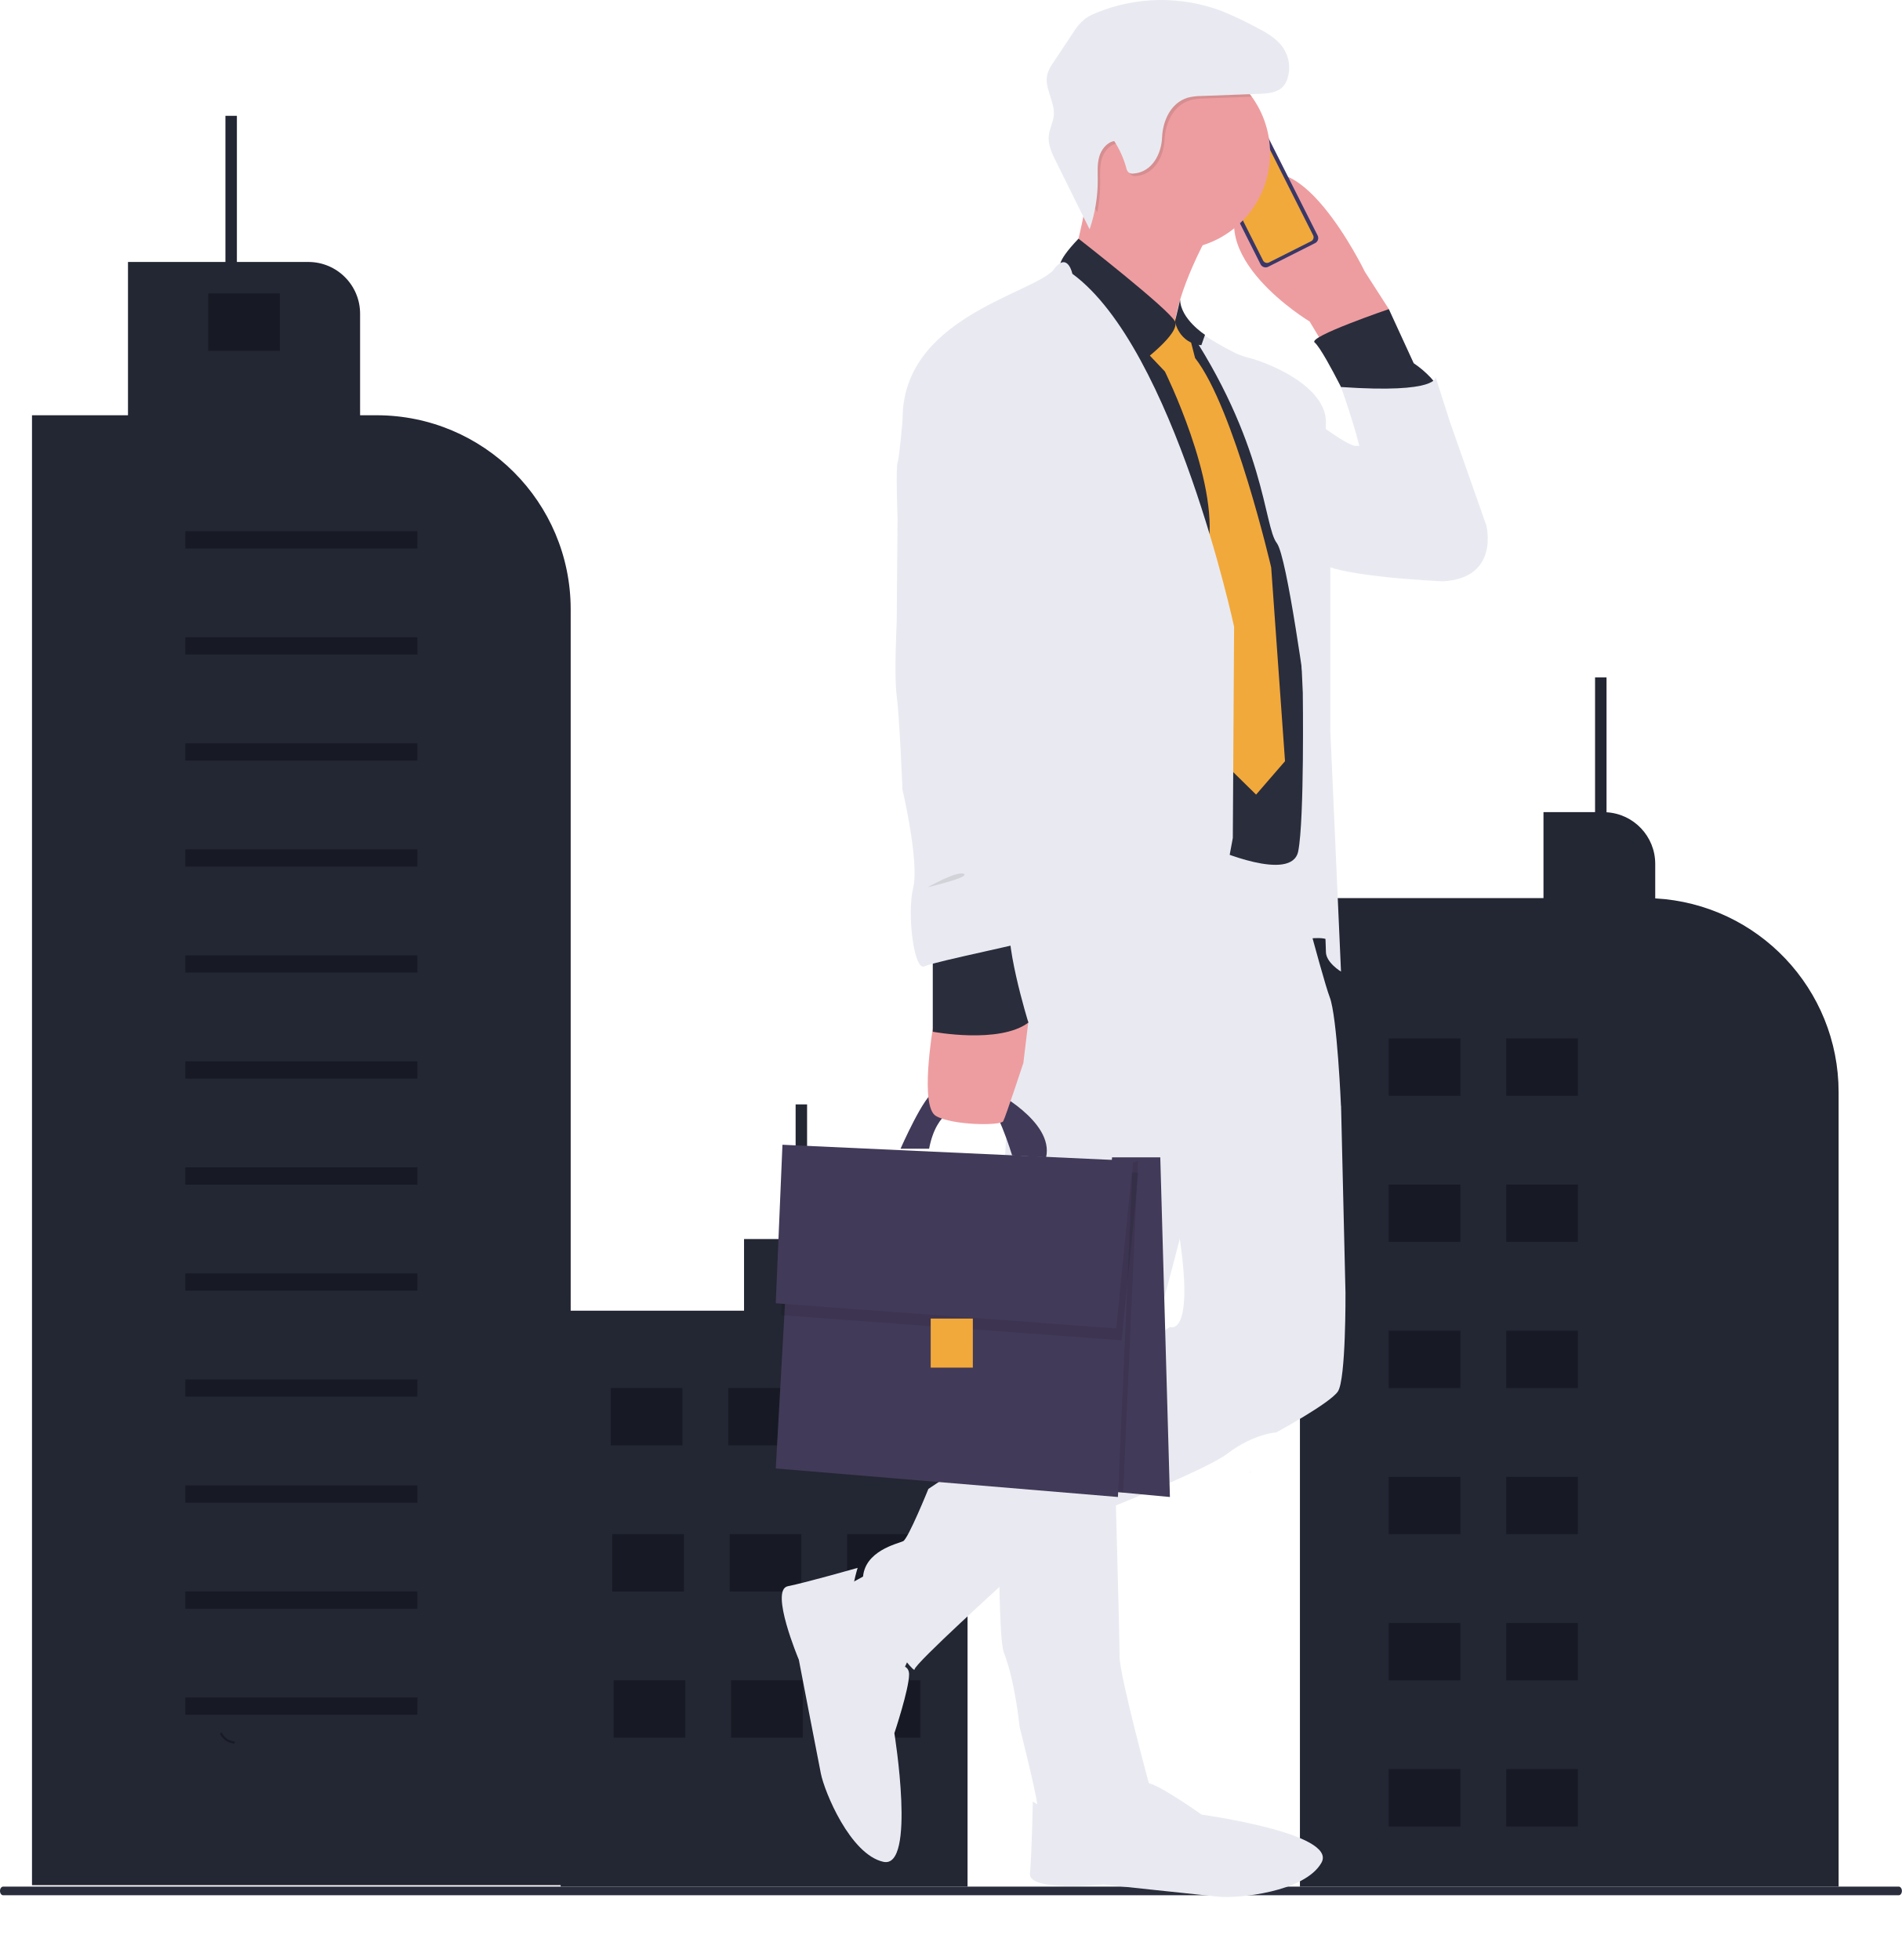
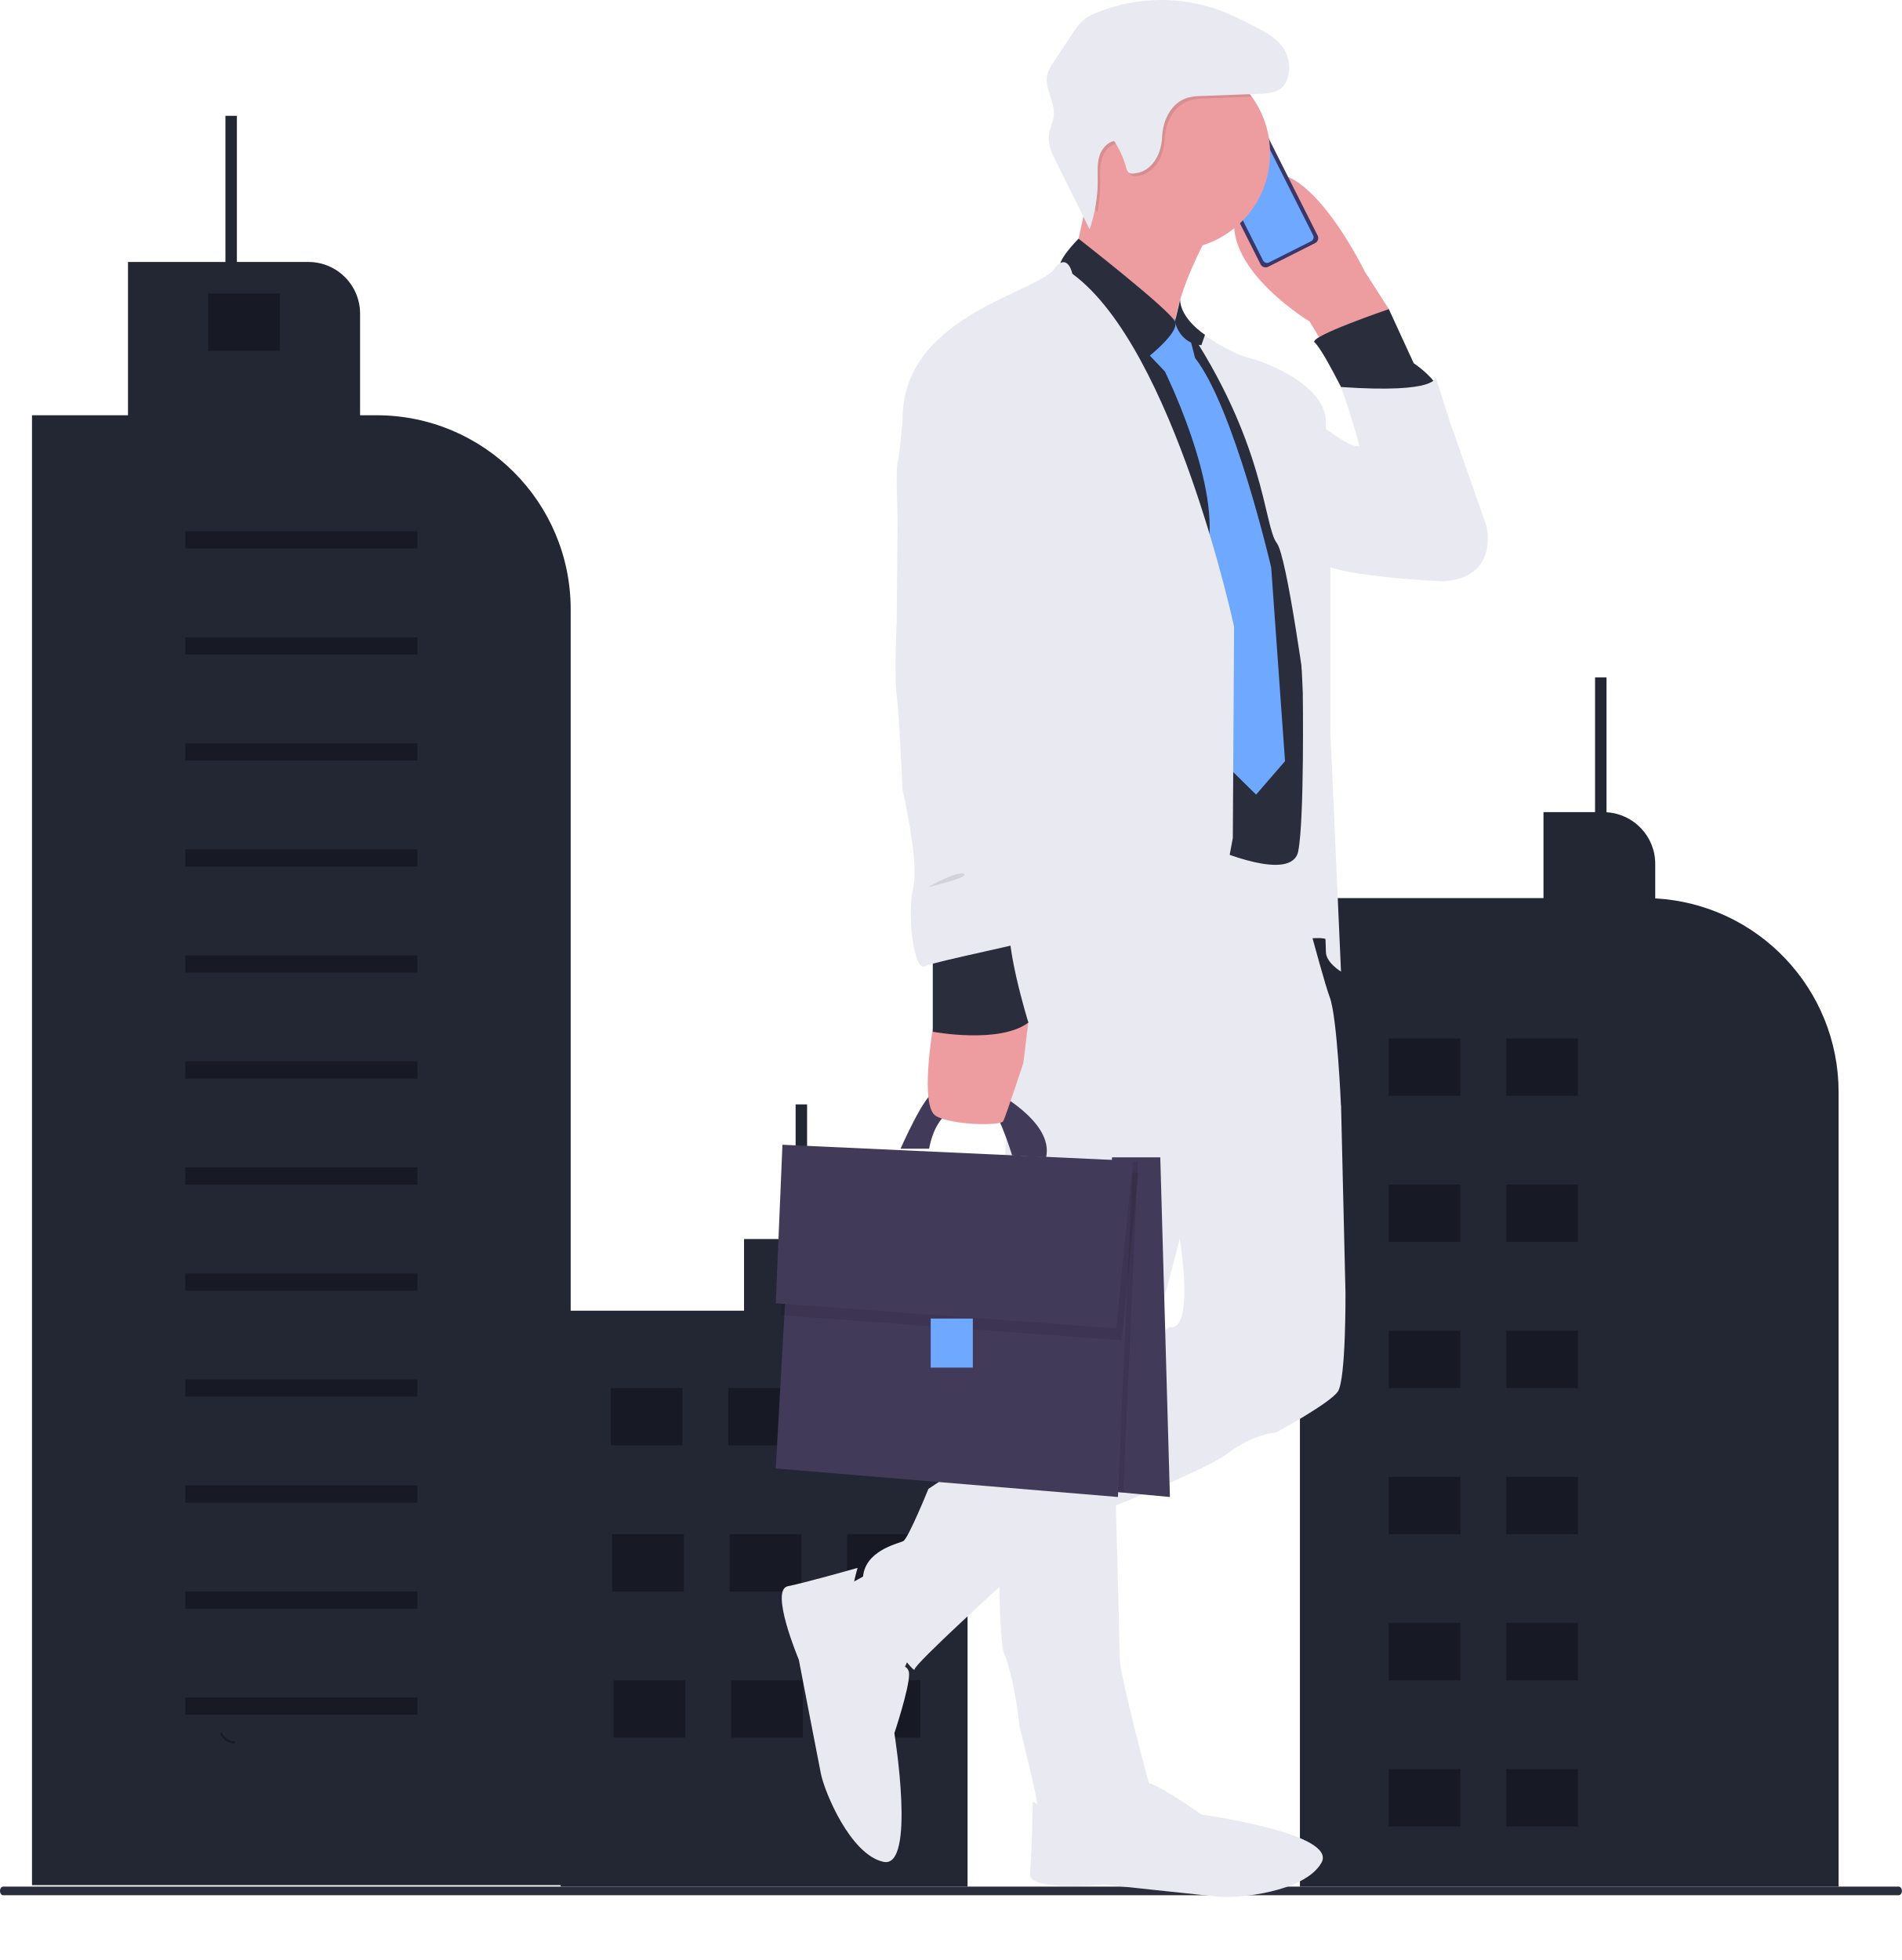
<svg xmlns="http://www.w3.org/2000/svg" width="755.916" height="779.013" viewBox="0 0 755.916 779.013">
  <g transform="translate(-510.674 -142.449)">
    <path d="M424.736,259.7h-6.555V219.34a20.566,20.566,0,0,0-20.566-20.566h-28.4V140.692h-4.555v58.081H325.934V259.7H287.783V843.93h214.1V336.852A77.15,77.15,0,0,0,424.736,259.7Z" transform="translate(235.61 47.795)" fill="#232633" />
    <path d="M595.238,567.689h-5.654v-7.9a20.551,20.551,0,0,0-19.36-20.506V485.692h-4.555v53.526h-20.5v28.471H472.283V796.6H634V606.45A38.761,38.761,0,0,0,595.238,567.689Z" transform="translate(261.227 95.697)" fill="#232633" />
    <path d="M871.5,424.506V410.784a20.549,20.549,0,0,0-19.36-20.506V336.692h-4.555v53.526h-20.5v34.165h-96.8v392.9h214.1V501.533A77.147,77.147,0,0,0,871.5,424.506Z" transform="translate(297.049 75.01)" fill="#232633" />
    <rect width="28.471" height="22.777" transform="translate(1062.636 555.195)" fill="#171A24" />
    <rect width="28.471" height="22.777" transform="translate(1109.329 555.195)" fill="#171A24" />
    <rect width="28.471" height="22.777" transform="translate(1062.636 613.277)" fill="#171A24" />
    <rect width="28.471" height="22.777" transform="translate(1109.329 613.277)" fill="#171A24" />
    <rect width="28.471" height="22.777" transform="translate(1062.636 671.357)" fill="#171A24" />
    <rect width="28.471" height="22.777" transform="translate(1109.329 671.357)" fill="#171A24" />
    <rect width="28.471" height="22.777" transform="translate(1062.636 729.439)" fill="#171A24" />
    <rect width="28.471" height="22.777" transform="translate(1109.329 729.439)" fill="#171A24" />
    <rect width="28.471" height="22.777" transform="translate(1062.636 787.52)" fill="#171A24" />
    <rect width="28.471" height="22.777" transform="translate(1109.329 787.52)" fill="#171A24" />
    <rect width="28.471" height="22.777" transform="translate(1062.636 845.602)" fill="#171A24" />
    <rect width="28.471" height="22.777" transform="translate(1109.329 845.602)" fill="#171A24" />
    <rect width="92.246" height="6.833" transform="translate(584.321 353.619)" fill="#171A24" />
    <rect width="92.246" height="6.833" transform="translate(584.321 395.758)" fill="#171A24" />
    <rect width="92.246" height="6.833" transform="translate(584.321 437.895)" fill="#171A24" />
    <rect width="92.246" height="6.833" transform="translate(584.321 480.031)" fill="#171A24" />
    <rect width="92.246" height="6.833" transform="translate(584.321 522.17)" fill="#171A24" />
    <rect width="92.246" height="6.833" transform="translate(584.321 564.307)" fill="#171A24" />
    <rect width="92.246" height="6.833" transform="translate(584.321 606.443)" fill="#171A24" />
    <rect width="92.246" height="6.833" transform="translate(584.321 648.582)" fill="#171A24" />
    <rect width="92.246" height="6.833" transform="translate(584.321 690.719)" fill="#171A24" />
    <rect width="92.246" height="6.833" transform="translate(584.321 732.855)" fill="#171A24" />
    <rect width="92.246" height="6.833" transform="translate(584.321 774.994)" fill="#171A24" />
    <rect width="92.246" height="6.833" transform="translate(584.321 817.131)" fill="#171A24" />
    <rect width="28.471" height="22.777" transform="translate(753.44 694.135)" fill="#171A24" />
    <rect width="28.471" height="22.777" transform="translate(800.132 694.135)" fill="#171A24" />
    <rect width="28.471" height="22.777" transform="translate(846.825 694.135)" fill="#171A24" />
    <rect width="28.471" height="22.777" transform="translate(754.009 752.217)" fill="#171A24" />
    <rect width="28.471" height="22.777" transform="translate(800.702 752.217)" fill="#171A24" />
    <rect width="28.471" height="22.777" transform="translate(847.395 752.217)" fill="#171A24" />
    <rect width="28.471" height="22.777" transform="translate(754.579 810.297)" fill="#171A24" />
    <rect width="28.471" height="22.777" transform="translate(801.271 810.297)" fill="#171A24" />
    <rect width="28.471" height="22.777" transform="translate(847.964 810.297)" fill="#171A24" />
    <rect width="28.471" height="22.777" transform="translate(593.432 259.096)" fill="#171A24" />
    <path d="M354.189,705.182a6.133,6.133,0,0,0,4.818,3.264c.518.051.37.846-.145.8a6.873,6.873,0,0,1-5.338-3.6.418.418,0,0,1,.1-.563A.407.407,0,0,1,354.189,705.182Z" transform="translate(244.729 126.15)" fill="#171A24" />
    <path d="M804.695,734.2a20.882,20.882,0,0,0,14.691-3.986c.418-.311.878.354.456.664a21.719,21.719,0,0,1-15.291,4.119C804.033,734.937,804.18,734.142,804.695,734.2Z" transform="translate(307.316 129.637)" fill="#171A24" />
    <path d="M712.844,614.281a.443.443,0,0,0,.2-.356c-.059.052-.114.107-.178.158C712.862,614.151,712.86,614.213,712.844,614.281Z" transform="translate(294.628 113.502)" fill="#CFD2E0" />
    <path d="M623.3,478.869l-5.078,2.6a.2.2,0,0,1-.186-.362l5.078-2.6a.2.2,0,0,1,.186.362Z" transform="translate(281.451 94.697)" fill="#171A24" />
    <ellipse cx="0.163" cy="0.163" rx="0.163" ry="0.163" transform="translate(905.293 572.814)" fill="#171A24" />
    <path d="M255.615,690.439c0,.945.556,1.714,1.246,1.717h753.417c.692,0,1.253-.769,1.253-1.717s-.561-1.717-1.253-1.717H256.868c-.69,0-1.251.761-1.253,1.707Z" transform="translate(255.059 203.572)" fill="#2A2D3C" />
    <path d="M516.68,151.15c-19.5,39.55-7.39,47.82-5.46,48.84-4.13-1.92-57.81-27.14-50.75-33.54,4.59-4.17,8.52-22.31,10.83-35.31,1.37-7.76,2.17-13.69,2.17-13.69l56.33,10.33A265.57,265.57,0,0,0,516.68,151.15Z" transform="translate(471.36 89.988)" fill="#ed9da0" />
    <path d="M796.088,574.691l-8.762,18.986-16.065-1.46-10.222-33.591,16.064-8.762Z" transform="translate(171.22 1435.657) rotate(-73)" fill="#E9EAF1" />
    <path d="M945.163,712.274s8.763-2.921,8.763,2.921-5.842,23.368-5.842,23.368,8.763,54.038-4.381,51.117-23.367-27.749-24.828-35.051-8.763-45.275-8.763-45.275-11.684-27.749-4.381-29.21,27.749-7.3,27.749-7.3S921.8,709.353,945.163,712.274Z" transform="translate(4.793 1554.406) rotate(-73)" fill="#E9EAF1" />
    <path d="M796.088,574.691l-8.762,18.986-16.065-1.46-10.222-33.591,16.064-8.762Z" transform="translate(80.278 217.195)" fill="#E9EAF1" />
    <path d="M945.163,712.274s8.763-2.921,8.763,2.921-5.842,23.368-5.842,23.368,8.763,54.038-4.381,51.117-23.367-27.749-24.828-35.051-8.763-45.275-8.763-45.275-11.684-27.749-4.381-29.21,27.749-7.3,27.749-7.3S921.8,709.353,945.163,712.274Z" transform="translate(-81.94 92.76)" fill="#E9EAF1" />
    <path d="M591.3,175.28l-.34.45-1.16,1.55L567.55,193l-4.72-7.76-3-5s-44.35-26.6-25.28-52.24,47.25,32.5,47.25,32.5Z" transform="translate(471.36 89.988)" fill="#ed9da0" />
    <rect width="0.43" height="2.06" rx="0.21" transform="matrix(0.893, -0.45, 0.45, 0.893, 992.326, 209.596)" fill="#3a3768" />
    <rect width="0.48" height="3.59" rx="0.24" transform="matrix(0.893, -0.45, 0.45, 0.893, 994.005, 212.967)" fill="#3a3768" />
    <rect width="0.46" height="3.62" rx="0.23" transform="matrix(0.893, -0.45, 0.45, 0.893, 996.185, 217.291)" fill="#3a3768" />
    <rect width="25.4" height="51.62" rx="2.24" transform="matrix(0.893, -0.45, 0.45, 0.893, 989.468, 203.4)" fill="#3a3768" />
-     <path d="M536.4,105.67a.9.9,0,0,0-.4,1.22l.08.17a.91.91,0,0,1-.4,1.23l-9.62,4.84a.9.9,0,0,1-1.22-.4l-.09-.17a.91.91,0,0,0-1.22-.41l-1.87.95a1.72,1.72,0,0,0-.77,2.33L541.33,156a1.75,1.75,0,0,0,2.34.77l16.78-8.45a1.75,1.75,0,0,0,.77-2.34l-20.45-40.59a1.74,1.74,0,0,0-2.34-.77Z" transform="translate(471.36 89.988)" fill="#F2A93B" />
+     <path d="M536.4,105.67a.9.9,0,0,0-.4,1.22l.08.17a.91.91,0,0,1-.4,1.23l-9.62,4.84a.9.9,0,0,1-1.22-.4l-.09-.17a.91.91,0,0,0-1.22-.41l-1.87.95a1.72,1.72,0,0,0-.77,2.33L541.33,156a1.75,1.75,0,0,0,2.34.77l16.78-8.45a1.75,1.75,0,0,0,.77-2.34l-20.45-40.59a1.74,1.74,0,0,0-2.34-.77Z" transform="translate(471.36 89.988)" fill="#6FA8FF" />
    <rect width="3.55" height="0.72" rx="0.36" transform="matrix(0.893, -0.45, 0.45, 0.893, 999.323, 200.164)" fill="#2A2D3C" />
    <circle cx="0.41" cy="0.41" r="0.41" transform="translate(1003.07 198.027)" fill="#2A2D3C" />
    <path d="M550.8,261.28,544.55,429s21-7,24.25-1.75-3.5-84-3.5-84Z" transform="translate(471.36 89.988)" fill="#E9EAF1" />
    <path d="M571.05,605.53c-3.25,4.75-24.5,16.25-24.5,16.25s-9,.5-19.5,8.5c-5.43,4.14-24.3,12.35-41.25,19.32-15.83,6.51-30,11.93-30,11.93l-16.32,19S402.8,713.75,402.8,716s-20.769-24.723-20.519-35.973S396.3,666,398.3,665s10-20.75,10-20.75l31.17-20.91,62-41.56,2.86-1.92s8.25,3.78,4.9-27.19c-.65-6-1.74-13.29-3.4-22.17-10.25-54.75,26.5-61,26.5-61l32.25,10.75,7.75,12v.06l1.75,73.94S574.3,600.78,571.05,605.53Z" transform="translate(471.36 89.988)" fill="#E9EAF1" />
    <path d="M444.55,401.53l-6.25,120s-4.5,176.25,0,187.75,6.25,29.5,6.25,29.5,7.254,28.745,7,31.245,31,15,45-6.5c0,0-12.25-45-12.25-52.53s-1.75-70.5-1.75-70.5,27.25-100,28.5-107,9.75-40.25,9.75-40.25l51.5-1s-1.5-35.75-4.5-43.5-17.75-64.5-17.75-64.5Z" transform="translate(471.36 89.988)" fill="#E9EAF1" />
    <path d="M611.55,211.78c-2,7-35.75,0-35.75,0l-3.5-5.5s-.35-.7-.94-1.84c-2.16-4.19-7.39-14.11-9.55-15.87-2.75-2.25,29.5-13.25,29.5-13.25l9.88,21.5a39.821,39.821,0,0,1,6.7,5.67C610.39,205.2,612.46,208.59,611.55,211.78Z" transform="translate(471.36 89.988)" fill="#2A2D3C" />
    <path d="M555.55,215s20,15.78,23,14.64,51.5,31.61,51.5,31.61,5.5,21-17.25,22.25c0,0-48.25-2-50.25-9S555.55,215,555.55,215Z" transform="translate(471.36 89.988)" fill="#E9EAF1" />
    <path d="M501.05,180.28l-21.75,22.5,30.5,194,12-7s31,13.75,33.5,1,1.81-63,1.81-63L553.05,237s-14.25-31.75-14.25-32.75-20.55-16.5-20.55-16.5l-9.7-7.5Z" transform="translate(471.36 89.988)" fill="#2A2D3C" />
-     <path d="M502.3,181.53l-6,12.25,6,6.33s21.5,43.42,17.25,69.17l4.5,84.75,14.5,14.25L550.05,355l-5.5-77s-14.75-63.5-30.25-83.25l-4.5-17.5Z" transform="translate(471.36 89.988)" fill="#F2A93B" />
+     <path d="M502.3,181.53l-6,12.25,6,6.33s21.5,43.42,17.25,69.17l4.5,84.75,14.5,14.25L550.05,355l-5.5-77s-14.75-63.5-30.25-83.25l-4.5-17.5Z" transform="translate(471.36 89.988)" fill="#6FA8FF" />
    <path d="M544.11,113.38a38.33,38.33,0,1,1-7.29-22.49A38.33,38.33,0,0,1,544.11,113.38Z" transform="translate(471.36 89.988)" fill="#ed9da0" />
    <path d="M492.55,196.78l-31.5-38s-2.91-1.17,6.92-11.46c0,0,36.1,28.14,38.34,32.92S492.55,196.78,492.55,196.78Z" transform="translate(471.36 89.988)" fill="#2A2D3C" />
    <path d="M572.3,438.63s-6-3.6-6-7.85-3-64.25-3-64.25-4.4-35.81-9-64.27h0c-2.7-16.77-5.47-31-7.43-33.82l-.08-.12c-5.25-6.75-4.25-39.75-37-88,.44.3,11.73,8.22,20,12.2a27.419,27.419,0,0,0,5.27,2c7.5,1.75,32,11.25,31.25,26.5s1.75,50.25,1.75,50.25V343Z" transform="translate(471.36 89.988)" fill="#E9EAF1" />
    <path d="M572.3,206.28s10.5,29,9,36.25,24.25,35.75,24.25,35.75l24.5-17-14.5-41.25-5.665-17.772S611.55,209,572.3,206.28Z" transform="translate(471.36 89.988)" fill="#E9EAF1" />
    <path d="M536.82,90.89l-19,.72a21.16,21.16,0,0,0-5.5.69c-6.79,2.09-9.92,9.31-10.17,15.8s-4,13.76-11.27,14.33a2.81,2.81,0,0,1-2.07-.46,3.42,3.42,0,0,1-.88-1.77,38.7,38.7,0,0,0-4.78-10.68c-3,.54-5.22,3.39-6,6.37s-.57,6.12-.56,9.21a59.608,59.608,0,0,1-1.13,11.69,38.328,38.328,0,1,1,61.393-45.9Z" transform="translate(471.36 89.988)" opacity="0.1" />
    <path d="M511.33,91.3a21.16,21.16,0,0,1,5.5-.69l23.07-.86c3.38-.13,7.15-.43,9.42-2.94a8.81,8.81,0,0,0,1.76-3.29,14.2,14.2,0,0,0-1.49-11.63c-2.67-4.25-7.35-6.72-11.81-9a137.233,137.233,0,0,0-12.77-6,68,68,0,0,0-50.1.72A20.22,20.22,0,0,0,470.45,60a23.05,23.05,0,0,0-4.86,5.8L458,77.24a15.75,15.75,0,0,0-2.39,4.62c-1.43,5.43,3,10.86,2.54,16.45-.26,2.78-1.73,5.33-2,8.11-.36,3.59,1.28,7,2.89,10.27l13.34,26.91a59.62,59.62,0,0,0,3.23-19.5c0-3.09-.26-6.23.56-9.21s3-5.83,6-6.37a38.569,38.569,0,0,1,4.79,10.68,3.38,3.38,0,0,0,.88,1.77,2.8,2.8,0,0,0,2.07.46c7.31-.57,11-7.77,11.27-14.33S504.54,93.39,511.33,91.3Z" transform="translate(471.36 89.988)" fill="#E9EAF1" />
    <path d="M529.8,301.53v.73l-.5,83.27s-12.75,70-16.25,72.75-80.25-4.75-80.25-4.75L398.05,219.28c-.25-40,49.75-49.5,59.75-59.25l.32-.45a8.89,8.89,0,0,1,2.52-2.49h0c2.06-1.19,3.37.38,4.12,1.93a11.63,11.63,0,0,1,.78,2.27C506.05,191,529.8,301.53,529.8,301.53Z" transform="translate(471.36 89.988)" fill="#E9EAF1" />
    <path d="M508.36,171.58l-2.05,8.66s1.5,8.67,10.49,9.42l1.45-4.13S508.55,179.31,508.36,171.58Z" transform="translate(471.36 89.988)" fill="#2A2D3C" />
    <g transform="translate(224.535 75)">
      <path d="M195.36,469.89l-4.47,1.28-.18,4.42,134.02,1.73v-1.74Z" transform="translate(409.235 57.268)" fill="#423a59" />
      <path d="M344.89,611.17l-18.58-1.73-6.52-.6V505.5l1.72-23.99.38-5.34h19.17Z" transform="translate(406.235 51.268)" fill="#423a59" />
      <path d="M401.064,522.03s9.606-21.87,13.486-22.5,11,0,11,0l-.63,5.88s-9.5.75-12.5,16.62Z" transform="translate(242.995 1.988)" fill="#423a59" />
      <path d="M437.3,497.41s24.87,12.37,21.62,26.87l-13.5-.75s-6.5-21.62-11.62-22.75S437.3,497.41,437.3,497.41Z" transform="translate(242.995 3.158)" fill="#423a59" />
      <path d="M332.19,477.57l-5.88,131.87-6.52-.6V505.5l1.72-23.99Z" transform="translate(406.235 51.268)" opacity="0.1" />
      <path d="M192.23,528.5l-4,71.33,136,11.34,5.96-133.6Z" transform="translate(406.235 51.268)" fill="#423a59" />
      <path d="M189.23,536.17l2.66-63,139.3,6.4-6.63,66.6Z" transform="translate(407.385 53.988)" opacity="0.1" />
      <path d="M188.23,534.17l2.66-63,139.3,6.4-6.63,66.6Z" transform="translate(406.235 51.268)" fill="#423a59" />
-       <rect width="16.75" height="19.5" transform="translate(656.045 591.518)" fill="#F2A93B" />
+       <rect width="16.75" height="19.5" transform="translate(656.045 591.518)" fill="#6FA8FF" />
    </g>
    <path d="M412.55,455.78l-2.5,5.628s-5.25,30.849,1.25,34.6,25.75,3.96,26.75,2.084,8-23.136,8-23.136l2-16.583Z" transform="translate(471.36 89.988)" fill="#ed9da0" />
    <path d="M410.05,426.78v35.75s26.5,5,38-3.64c0,0-10.75-34.61-6.75-43.36S410.05,426.78,410.05,426.78Z" transform="translate(471.36 89.988)" fill="#2A2D3C" />
    <path d="M405.05,215.53l-7,3.75s-1.25,15-2,17,0,22.25,0,22.25l-.34,41s-1.08,21.75,0,29.5S398,366.28,398,366.28s6.76,28.75,4.26,39,.25,33.25,4.5,31.25,43.5-9.75,45.5-11.25,1-15.5,0-17.25-7-25.5-6.5-31-1.75-53.75-1.75-53.75,3.75-51.5,5.25-63.5-3-47.25-7-47.75S426.55,184.28,405.05,215.53Z" transform="translate(471.36 89.988)" fill="#E9EAF1" />
    <path d="M408,405.11s11.72-6.66,14.41-5.33S408,405.11,408,405.11Z" transform="translate(471.36 89.988)" opacity="0.1" />
  </g>
</svg>
